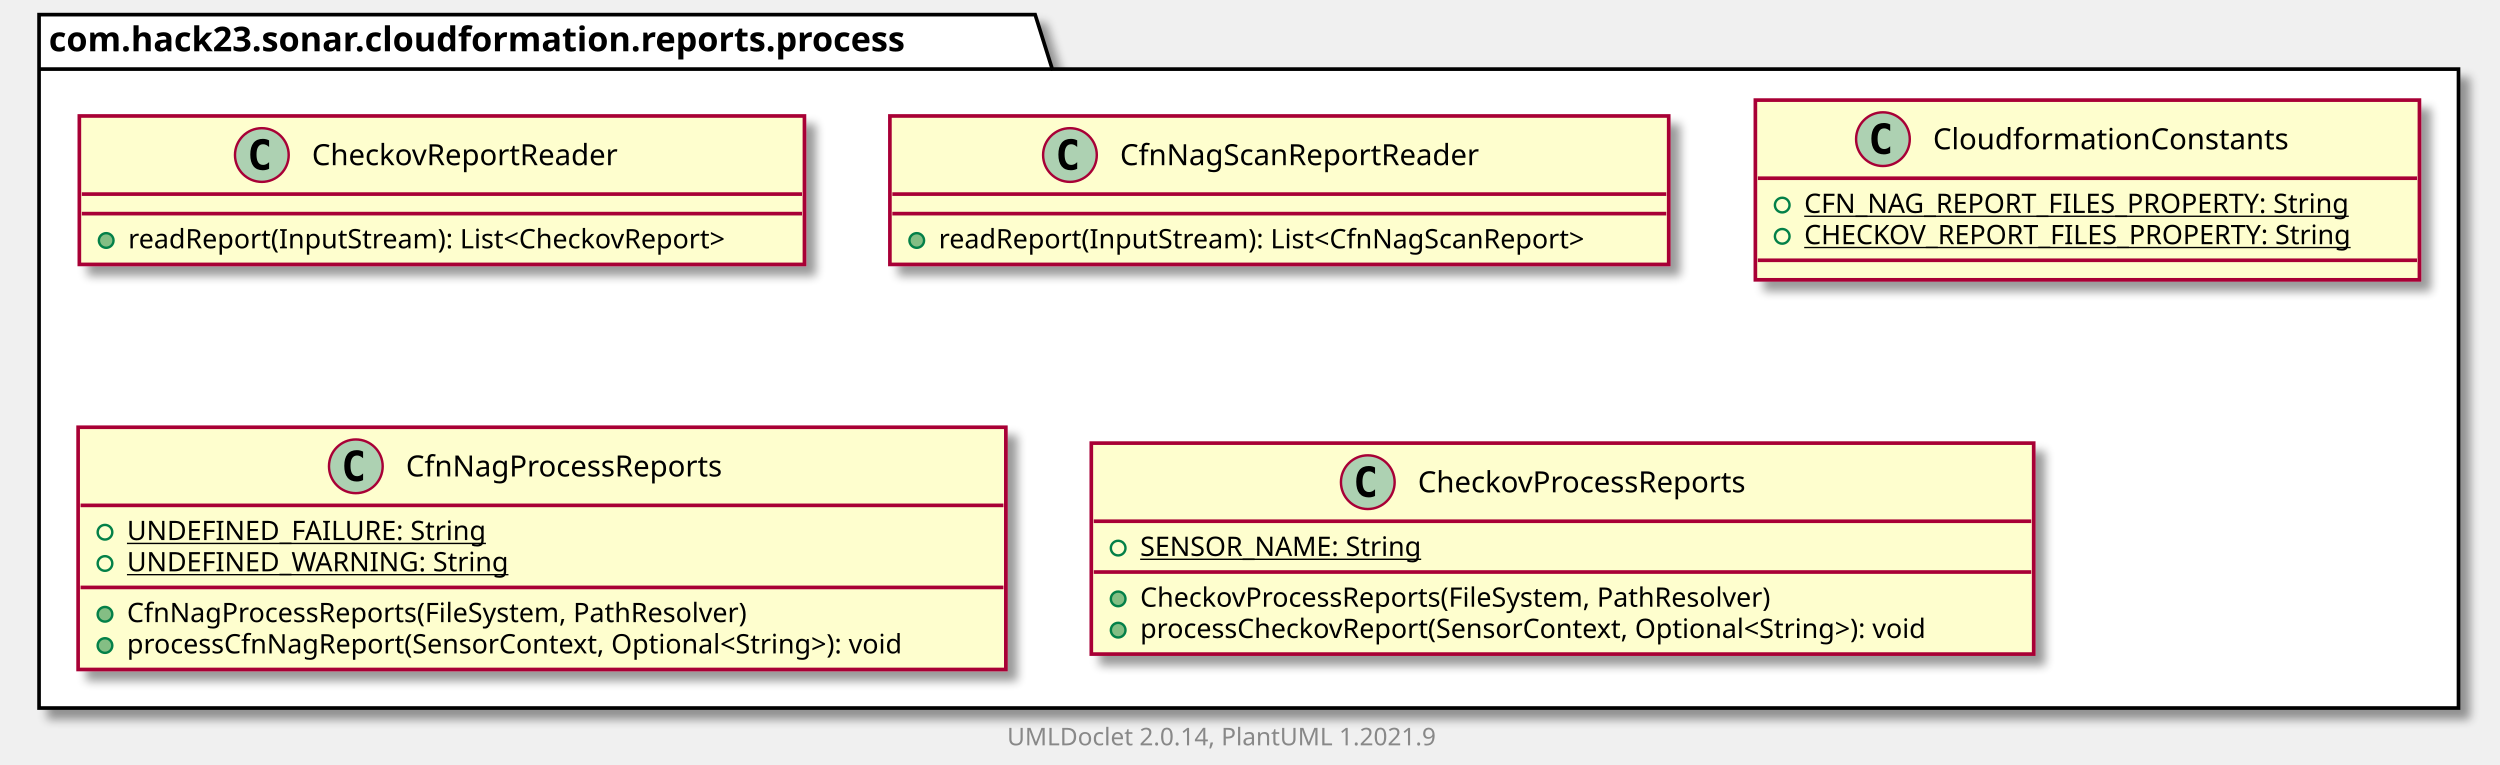
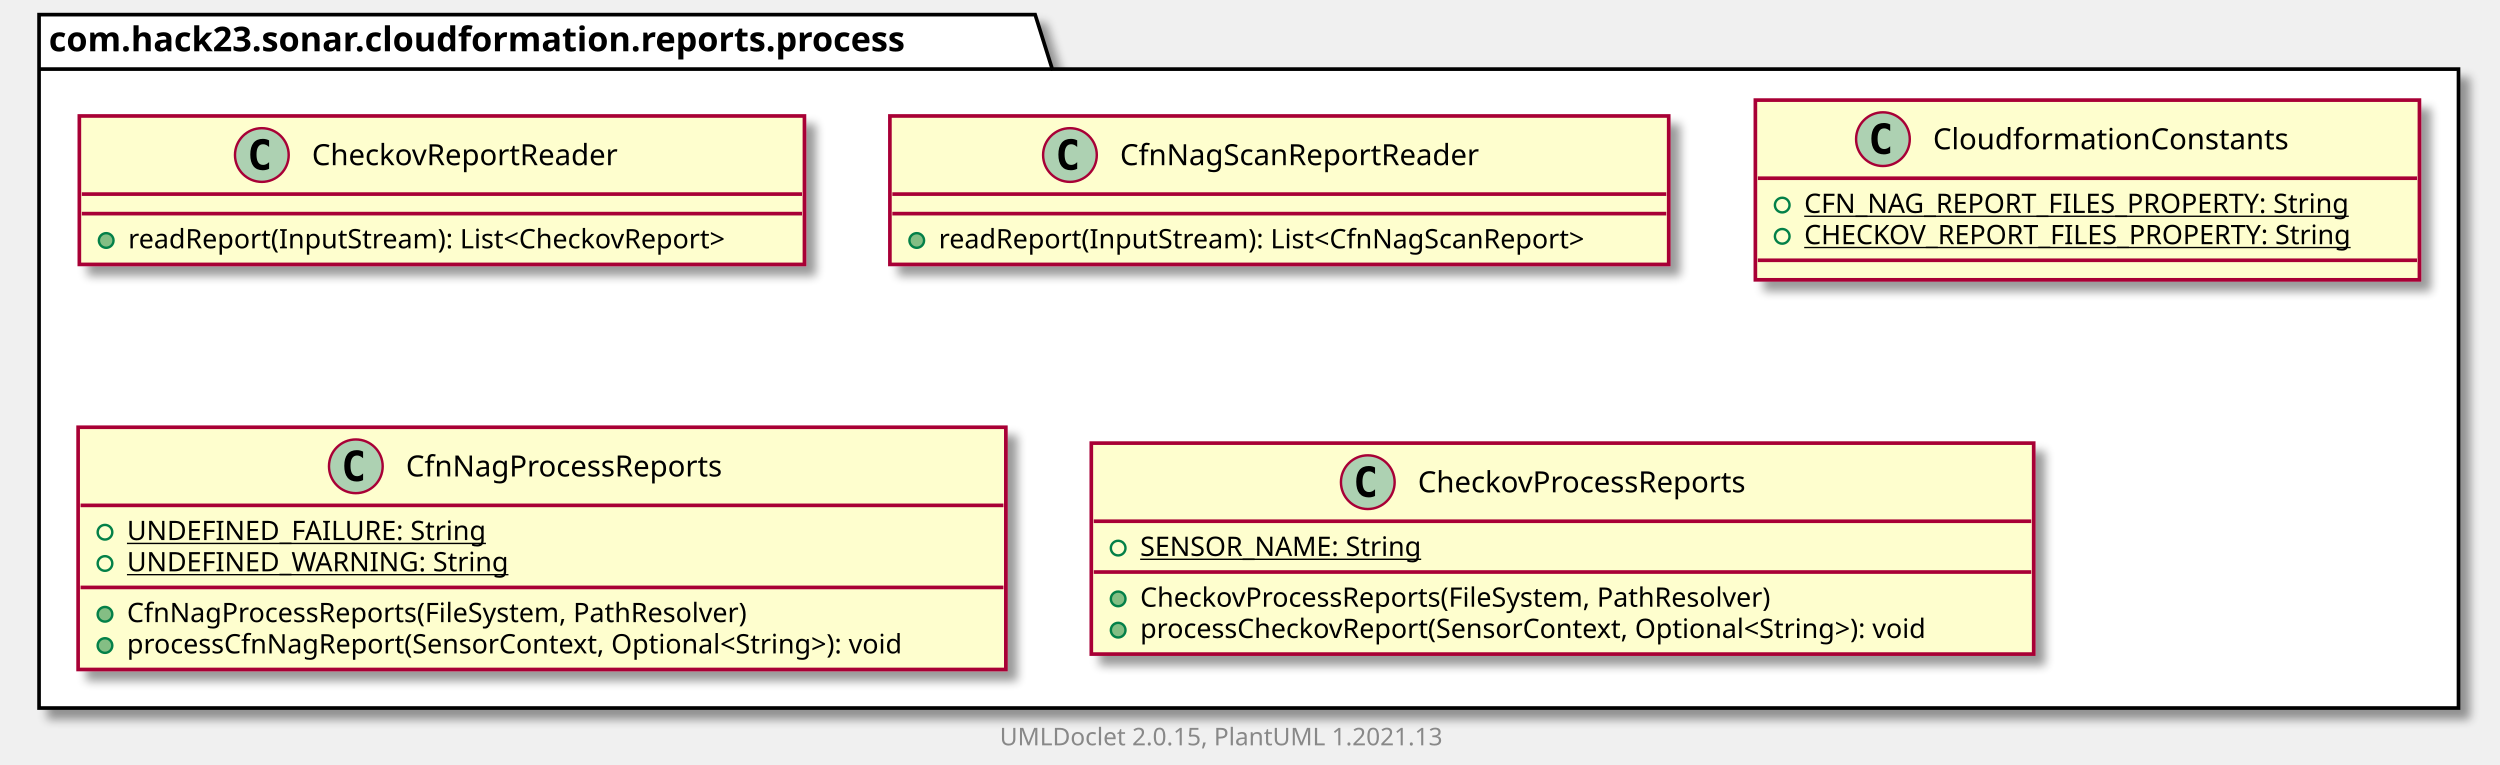
<svg xmlns="http://www.w3.org/2000/svg" xmlns:xlink="http://www.w3.org/1999/xlink" contentScriptType="application/ecmascript" contentStyleType="text/css" height="313px" preserveAspectRatio="none" style="width:1024px;height:313px;background:#FFFFFF;" version="1.1" viewBox="0 0 1024 313" width="1024px" zoomAndPan="magnify">
  <defs>
-     <filter height="300%" id="fy6zd2xds8ifl" width="300%" x="-1" y="-1">
+     <filter height="300%" id="f35yj4q7t9g4l" width="300%" x="-1" y="-1">
      <feGaussianBlur result="blurOut" stdDeviation="2.0" />
      <feColorMatrix in="blurOut" result="blurOut2" type="matrix" values="0 0 0 0 0 0 0 0 0 0 0 0 0 0 0 0 0 0 .4 0" />
      <feOffset dx="4.0" dy="4.0" in="blurOut2" result="blurOut3" />
      <feBlend in="SourceGraphic" in2="blurOut3" mode="normal" />
    </filter>
  </defs>
  <g>
-     <polygon fill="#FFFFFF" filter="url(#fy6zd2xds8ifl)" points="16,6,424,6,431,28.297,1007,28.297,1007,290,16,290,16,6" style="stroke:#000000;stroke-width:1.5;" />
+     <polygon fill="#FFFFFF" filter="url(#f35yj4q7t9g4l)" points="16,6,424,6,431,28.297,1007,28.297,1007,290,16,290,16,6" style="stroke:#000000;stroke-width:1.5;" />
    <line style="stroke:#000000;stroke-width:1.5;" x1="16" x2="431" y1="28.297" y2="28.297" />
    <text fill="#000000" font-family="sans-serif" font-size="14" font-weight="bold" lengthAdjust="spacing" textLength="402" x="20" y="20.995">com.hack23.sonar.cloudformation.reports.process</text>
    <a href="CheckovReportReader.html" target="_top" title="CheckovReportReader.html" xlink:actuate="onRequest" xlink:href="CheckovReportReader.html" xlink:show="new" xlink:title="CheckovReportReader.html" xlink:type="simple">
-       <rect codeLine="3" fill="#FEFECE" filter="url(#fy6zd2xds8ifl)" height="60.805" id="com.hack23.sonar.cloudformation.reports.process.CheckovReportReader" style="stroke:#A80036;stroke-width:1.5;" width="297" x="32.5" y="47.5" />
+       <rect codeLine="3" fill="#FEFECE" filter="url(#f35yj4q7t9g4l)" height="60.805" id="com.hack23.sonar.cloudformation.reports.process.CheckovReportReader" style="stroke:#A80036;stroke-width:1.5;" width="297" x="32.5" y="47.5" />
      <ellipse cx="107.25" cy="63.5" fill="#ADD1B2" rx="11" ry="11" style="stroke:#A80036;stroke-width:1.0;" />
      <path d="M110.219,69.141 Q109.641,69.438 109,69.578 Q108.359,69.734 107.656,69.734 Q105.156,69.734 103.828,68.094 Q102.516,66.438 102.516,63.312 Q102.516,60.188 103.828,58.531 Q105.156,56.875 107.656,56.875 Q108.359,56.875 109,57.031 Q109.656,57.188 110.219,57.484 L110.219,60.203 Q109.594,59.625 109,59.359 Q108.406,59.078 107.781,59.078 Q106.438,59.078 105.75,60.156 Q105.062,61.219 105.062,63.312 Q105.062,65.406 105.75,66.484 Q106.438,67.547 107.781,67.547 Q108.406,67.547 109,67.281 Q109.594,67 110.219,66.422 L110.219,69.141 Z " fill="#000000" />
      <text fill="#000000" font-family="sans-serif" font-size="12" lengthAdjust="spacing" textLength="139" x="127.75" y="67.654">CheckovReportReader</text>
      <line style="stroke:#A80036;stroke-width:1.5;" x1="33.5" x2="328.5" y1="79.5" y2="79.5" />
      <line style="stroke:#A80036;stroke-width:1.5;" x1="33.5" x2="328.5" y1="87.5" y2="87.5" />
      <ellipse cx="43.5" cy="98.5" fill="#84BE84" rx="3" ry="3" style="stroke:#038048;stroke-width:1.0;" />
      <text fill="#000000" font-family="sans-serif" font-size="11" lengthAdjust="spacing" textLength="271" x="52.5" y="101.71">readReport(InputStream): List&lt;CheckovReport&gt;</text>
    </a>
    <a href="CfnNagScanReportReader.html" target="_top" title="CfnNagScanReportReader.html" xlink:actuate="onRequest" xlink:href="CfnNagScanReportReader.html" xlink:show="new" xlink:title="CfnNagScanReportReader.html" xlink:type="simple">
-       <rect codeLine="7" fill="#FEFECE" filter="url(#fy6zd2xds8ifl)" height="60.805" id="com.hack23.sonar.cloudformation.reports.process.CfnNagScanReportReader" style="stroke:#A80036;stroke-width:1.5;" width="319" x="364.5" y="47.5" />
+       <rect codeLine="7" fill="#FEFECE" filter="url(#f35yj4q7t9g4l)" height="60.805" id="com.hack23.sonar.cloudformation.reports.process.CfnNagScanReportReader" style="stroke:#A80036;stroke-width:1.5;" width="319" x="364.5" y="47.5" />
      <ellipse cx="438.25" cy="63.5" fill="#ADD1B2" rx="11" ry="11" style="stroke:#A80036;stroke-width:1.0;" />
      <path d="M441.219,69.141 Q440.641,69.438 440,69.578 Q439.359,69.734 438.656,69.734 Q436.156,69.734 434.828,68.094 Q433.516,66.438 433.516,63.312 Q433.516,60.188 434.828,58.531 Q436.156,56.875 438.656,56.875 Q439.359,56.875 440,57.031 Q440.656,57.188 441.219,57.484 L441.219,60.203 Q440.594,59.625 440,59.359 Q439.406,59.078 438.781,59.078 Q437.438,59.078 436.75,60.156 Q436.062,61.219 436.062,63.312 Q436.062,65.406 436.75,66.484 Q437.438,67.547 438.781,67.547 Q439.406,67.547 440,67.281 Q440.594,67 441.219,66.422 L441.219,69.141 Z " fill="#000000" />
      <text fill="#000000" font-family="sans-serif" font-size="12" lengthAdjust="spacing" textLength="163" x="458.75" y="67.654">CfnNagScanReportReader</text>
      <line style="stroke:#A80036;stroke-width:1.5;" x1="365.5" x2="682.5" y1="79.5" y2="79.5" />
      <line style="stroke:#A80036;stroke-width:1.5;" x1="365.5" x2="682.5" y1="87.5" y2="87.5" />
      <ellipse cx="375.5" cy="98.5" fill="#84BE84" rx="3" ry="3" style="stroke:#038048;stroke-width:1.0;" />
      <text fill="#000000" font-family="sans-serif" font-size="11" lengthAdjust="spacing" textLength="293" x="384.5" y="101.71">readReport(InputStream): List&lt;CfnNagScanReport&gt;</text>
    </a>
    <a href="CloudformationConstants.html" target="_top" title="CloudformationConstants.html" xlink:actuate="onRequest" xlink:href="CloudformationConstants.html" xlink:show="new" xlink:title="CloudformationConstants.html" xlink:type="simple">
-       <rect codeLine="11" fill="#FEFECE" filter="url(#fy6zd2xds8ifl)" height="73.609" id="com.hack23.sonar.cloudformation.reports.process.CloudformationConstants" style="stroke:#A80036;stroke-width:1.5;" width="272" x="719" y="41" />
+       <rect codeLine="11" fill="#FEFECE" filter="url(#f35yj4q7t9g4l)" height="73.609" id="com.hack23.sonar.cloudformation.reports.process.CloudformationConstants" style="stroke:#A80036;stroke-width:1.5;" width="272" x="719" y="41" />
      <ellipse cx="771.25" cy="57" fill="#ADD1B2" rx="11" ry="11" style="stroke:#A80036;stroke-width:1.0;" />
      <path d="M774.219,62.641 Q773.641,62.938 773,63.078 Q772.359,63.234 771.656,63.234 Q769.156,63.234 767.828,61.594 Q766.516,59.938 766.516,56.812 Q766.516,53.688 767.828,52.031 Q769.156,50.375 771.656,50.375 Q772.359,50.375 773,50.531 Q773.656,50.688 774.219,50.984 L774.219,53.703 Q773.594,53.125 773,52.859 Q772.406,52.578 771.781,52.578 Q770.438,52.578 769.75,53.656 Q769.062,54.719 769.062,56.812 Q769.062,58.906 769.75,59.984 Q770.438,61.047 771.781,61.047 Q772.406,61.047 773,60.781 Q773.594,60.5 774.219,59.922 L774.219,62.641 Z " fill="#000000" />
      <text fill="#000000" font-family="sans-serif" font-size="12" lengthAdjust="spacing" textLength="159" x="791.75" y="61.154">CloudformationConstants</text>
      <line style="stroke:#A80036;stroke-width:1.5;" x1="720" x2="990" y1="73" y2="73" />
      <ellipse cx="730" cy="84" rx="3" ry="3" style="stroke:#038048;stroke-width:1.0;fill:none;" />
      <text fill="#000000" font-family="sans-serif" font-size="11" lengthAdjust="spacing" text-decoration="underline" textLength="244" x="739" y="87.21">CFN_NAG_REPORT_FILES_PROPERTY: String</text>
      <ellipse cx="730" cy="96.805" rx="3" ry="3" style="stroke:#038048;stroke-width:1.0;fill:none;" />
      <text fill="#000000" font-family="sans-serif" font-size="11" lengthAdjust="spacing" text-decoration="underline" textLength="246" x="739" y="100.015">CHECKOV_REPORT_FILES_PROPERTY: String</text>
      <line style="stroke:#A80036;stroke-width:1.5;" x1="720" x2="990" y1="106.609" y2="106.609" />
    </a>
    <a href="CfnNagProcessReports.html" target="_top" title="CfnNagProcessReports.html" xlink:actuate="onRequest" xlink:href="CfnNagProcessReports.html" xlink:show="new" xlink:title="CfnNagProcessReports.html" xlink:type="simple">
-       <rect codeLine="16" fill="#FEFECE" filter="url(#fy6zd2xds8ifl)" height="99.219" id="com.hack23.sonar.cloudformation.reports.process.CfnNagProcessReports" style="stroke:#A80036;stroke-width:1.5;" width="380" x="32" y="175" />
+       <rect codeLine="16" fill="#FEFECE" filter="url(#f35yj4q7t9g4l)" height="99.219" id="com.hack23.sonar.cloudformation.reports.process.CfnNagProcessReports" style="stroke:#A80036;stroke-width:1.5;" width="380" x="32" y="175" />
      <ellipse cx="145.75" cy="191" fill="#ADD1B2" rx="11" ry="11" style="stroke:#A80036;stroke-width:1.0;" />
      <path d="M148.719,196.641 Q148.141,196.938 147.5,197.078 Q146.859,197.234 146.156,197.234 Q143.656,197.234 142.328,195.594 Q141.016,193.938 141.016,190.812 Q141.016,187.688 142.328,186.031 Q143.656,184.375 146.156,184.375 Q146.859,184.375 147.5,184.531 Q148.156,184.688 148.719,184.984 L148.719,187.703 Q148.094,187.125 147.5,186.859 Q146.906,186.578 146.281,186.578 Q144.938,186.578 144.25,187.656 Q143.562,188.719 143.562,190.812 Q143.562,192.906 144.25,193.984 Q144.938,195.047 146.281,195.047 Q146.906,195.047 147.5,194.781 Q148.094,194.5 148.719,193.922 L148.719,196.641 Z " fill="#000000" />
      <text fill="#000000" font-family="sans-serif" font-size="12" lengthAdjust="spacing" textLength="144" x="166.25" y="195.154">CfnNagProcessReports</text>
      <line style="stroke:#A80036;stroke-width:1.5;" x1="33" x2="411" y1="207" y2="207" />
      <ellipse cx="43" cy="218" rx="3" ry="3" style="stroke:#038048;stroke-width:1.0;fill:none;" />
      <text fill="#000000" font-family="sans-serif" font-size="11" lengthAdjust="spacing" text-decoration="underline" textLength="155" x="52" y="221.21">UNDEFINED_FAILURE: String</text>
      <ellipse cx="43" cy="230.805" rx="3" ry="3" style="stroke:#038048;stroke-width:1.0;fill:none;" />
      <text fill="#000000" font-family="sans-serif" font-size="11" lengthAdjust="spacing" text-decoration="underline" textLength="162" x="52" y="234.015">UNDEFINED_WARNING: String</text>
      <line style="stroke:#A80036;stroke-width:1.5;" x1="33" x2="411" y1="240.609" y2="240.609" />
      <ellipse cx="43" cy="251.609" fill="#84BE84" rx="3" ry="3" style="stroke:#038048;stroke-width:1.0;" />
      <text fill="#000000" font-family="sans-serif" font-size="11" lengthAdjust="spacing" textLength="283" x="52" y="254.82">CfnNagProcessReports(FileSystem, PathResolver)</text>
      <ellipse cx="43" cy="264.414" fill="#84BE84" rx="3" ry="3" style="stroke:#038048;stroke-width:1.0;" />
      <text fill="#000000" font-family="sans-serif" font-size="11" lengthAdjust="spacing" textLength="354" x="52" y="267.625">processCfnNagReport(SensorContext, Optional&lt;String&gt;): void</text>
    </a>
    <a href="CheckovProcessReports.html" target="_top" title="CheckovProcessReports.html" xlink:actuate="onRequest" xlink:href="CheckovProcessReports.html" xlink:show="new" xlink:title="CheckovProcessReports.html" xlink:type="simple">
-       <rect codeLine="23" fill="#FEFECE" filter="url(#fy6zd2xds8ifl)" height="86.414" id="com.hack23.sonar.cloudformation.reports.process.CheckovProcessReports" style="stroke:#A80036;stroke-width:1.5;" width="386" x="447" y="181.5" />
+       <rect codeLine="23" fill="#FEFECE" filter="url(#f35yj4q7t9g4l)" height="86.414" id="com.hack23.sonar.cloudformation.reports.process.CheckovProcessReports" style="stroke:#A80036;stroke-width:1.5;" width="386" x="447" y="181.5" />
      <ellipse cx="560.25" cy="197.5" fill="#ADD1B2" rx="11" ry="11" style="stroke:#A80036;stroke-width:1.0;" />
      <path d="M563.219,203.141 Q562.641,203.438 562,203.578 Q561.359,203.734 560.656,203.734 Q558.156,203.734 556.828,202.094 Q555.516,200.438 555.516,197.312 Q555.516,194.188 556.828,192.531 Q558.156,190.875 560.656,190.875 Q561.359,190.875 562,191.031 Q562.656,191.188 563.219,191.484 L563.219,194.203 Q562.594,193.625 562,193.359 Q561.406,193.078 560.781,193.078 Q559.438,193.078 558.75,194.156 Q558.062,195.219 558.062,197.312 Q558.062,199.406 558.75,200.484 Q559.438,201.547 560.781,201.547 Q561.406,201.547 562,201.281 Q562.594,201 563.219,200.422 L563.219,203.141 Z " fill="#000000" />
      <text fill="#000000" font-family="sans-serif" font-size="12" lengthAdjust="spacing" textLength="151" x="580.75" y="201.654">CheckovProcessReports</text>
      <line style="stroke:#A80036;stroke-width:1.5;" x1="448" x2="832" y1="213.5" y2="213.5" />
      <ellipse cx="458" cy="224.5" rx="3" ry="3" style="stroke:#038048;stroke-width:1.0;fill:none;" />
      <text fill="#000000" font-family="sans-serif" font-size="11" lengthAdjust="spacing" text-decoration="underline" textLength="126" x="467" y="227.71">SENSOR_NAME: String</text>
      <line style="stroke:#A80036;stroke-width:1.5;" x1="448" x2="832" y1="234.305" y2="234.305" />
      <ellipse cx="458" cy="245.305" fill="#84BE84" rx="3" ry="3" style="stroke:#038048;stroke-width:1.0;" />
      <text fill="#000000" font-family="sans-serif" font-size="11" lengthAdjust="spacing" textLength="289" x="467" y="248.515">CheckovProcessReports(FileSystem, PathResolver)</text>
      <ellipse cx="458" cy="258.109" fill="#84BE84" rx="3" ry="3" style="stroke:#038048;stroke-width:1.0;" />
      <text fill="#000000" font-family="sans-serif" font-size="11" lengthAdjust="spacing" textLength="360" x="467" y="261.32">processCheckovReport(SensorContext, Optional&lt;String&gt;): void</text>
    </a>
-     <text fill="#888888" font-family="sans-serif" font-size="10" lengthAdjust="spacing" textLength="186" x="412.5" y="305.282">UMLDoclet 2.0.14, PlantUML 1.2021.9</text>
+     <text fill="#888888" font-family="sans-serif" font-size="10" lengthAdjust="spacing" textLength="192" x="409.5" y="305.282">UMLDoclet 2.0.15, PlantUML 1.2021.13</text>
  </g>
</svg>
